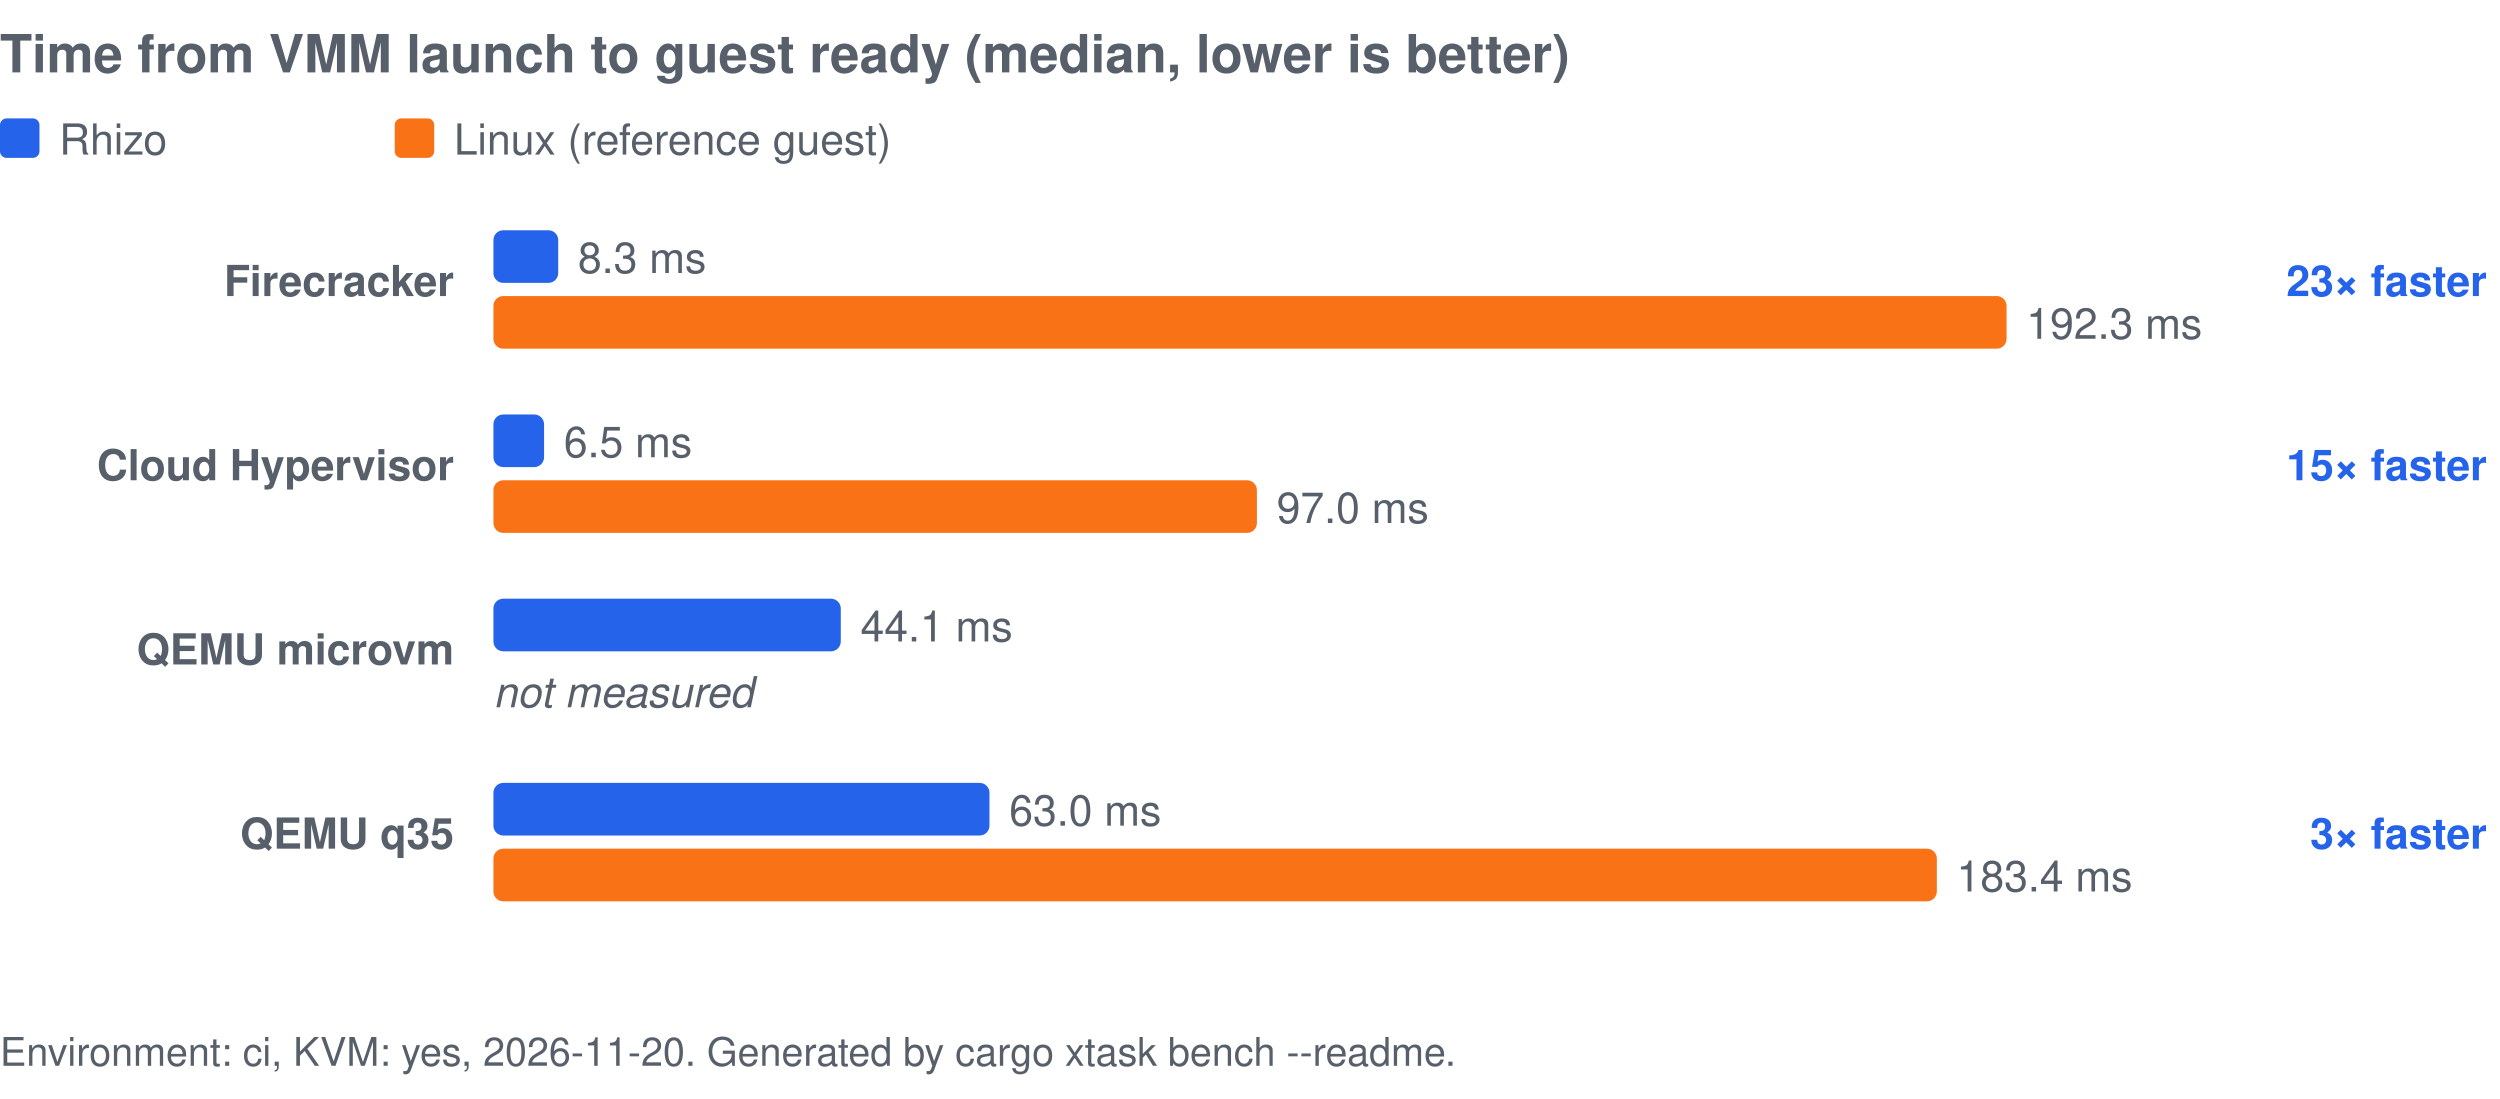
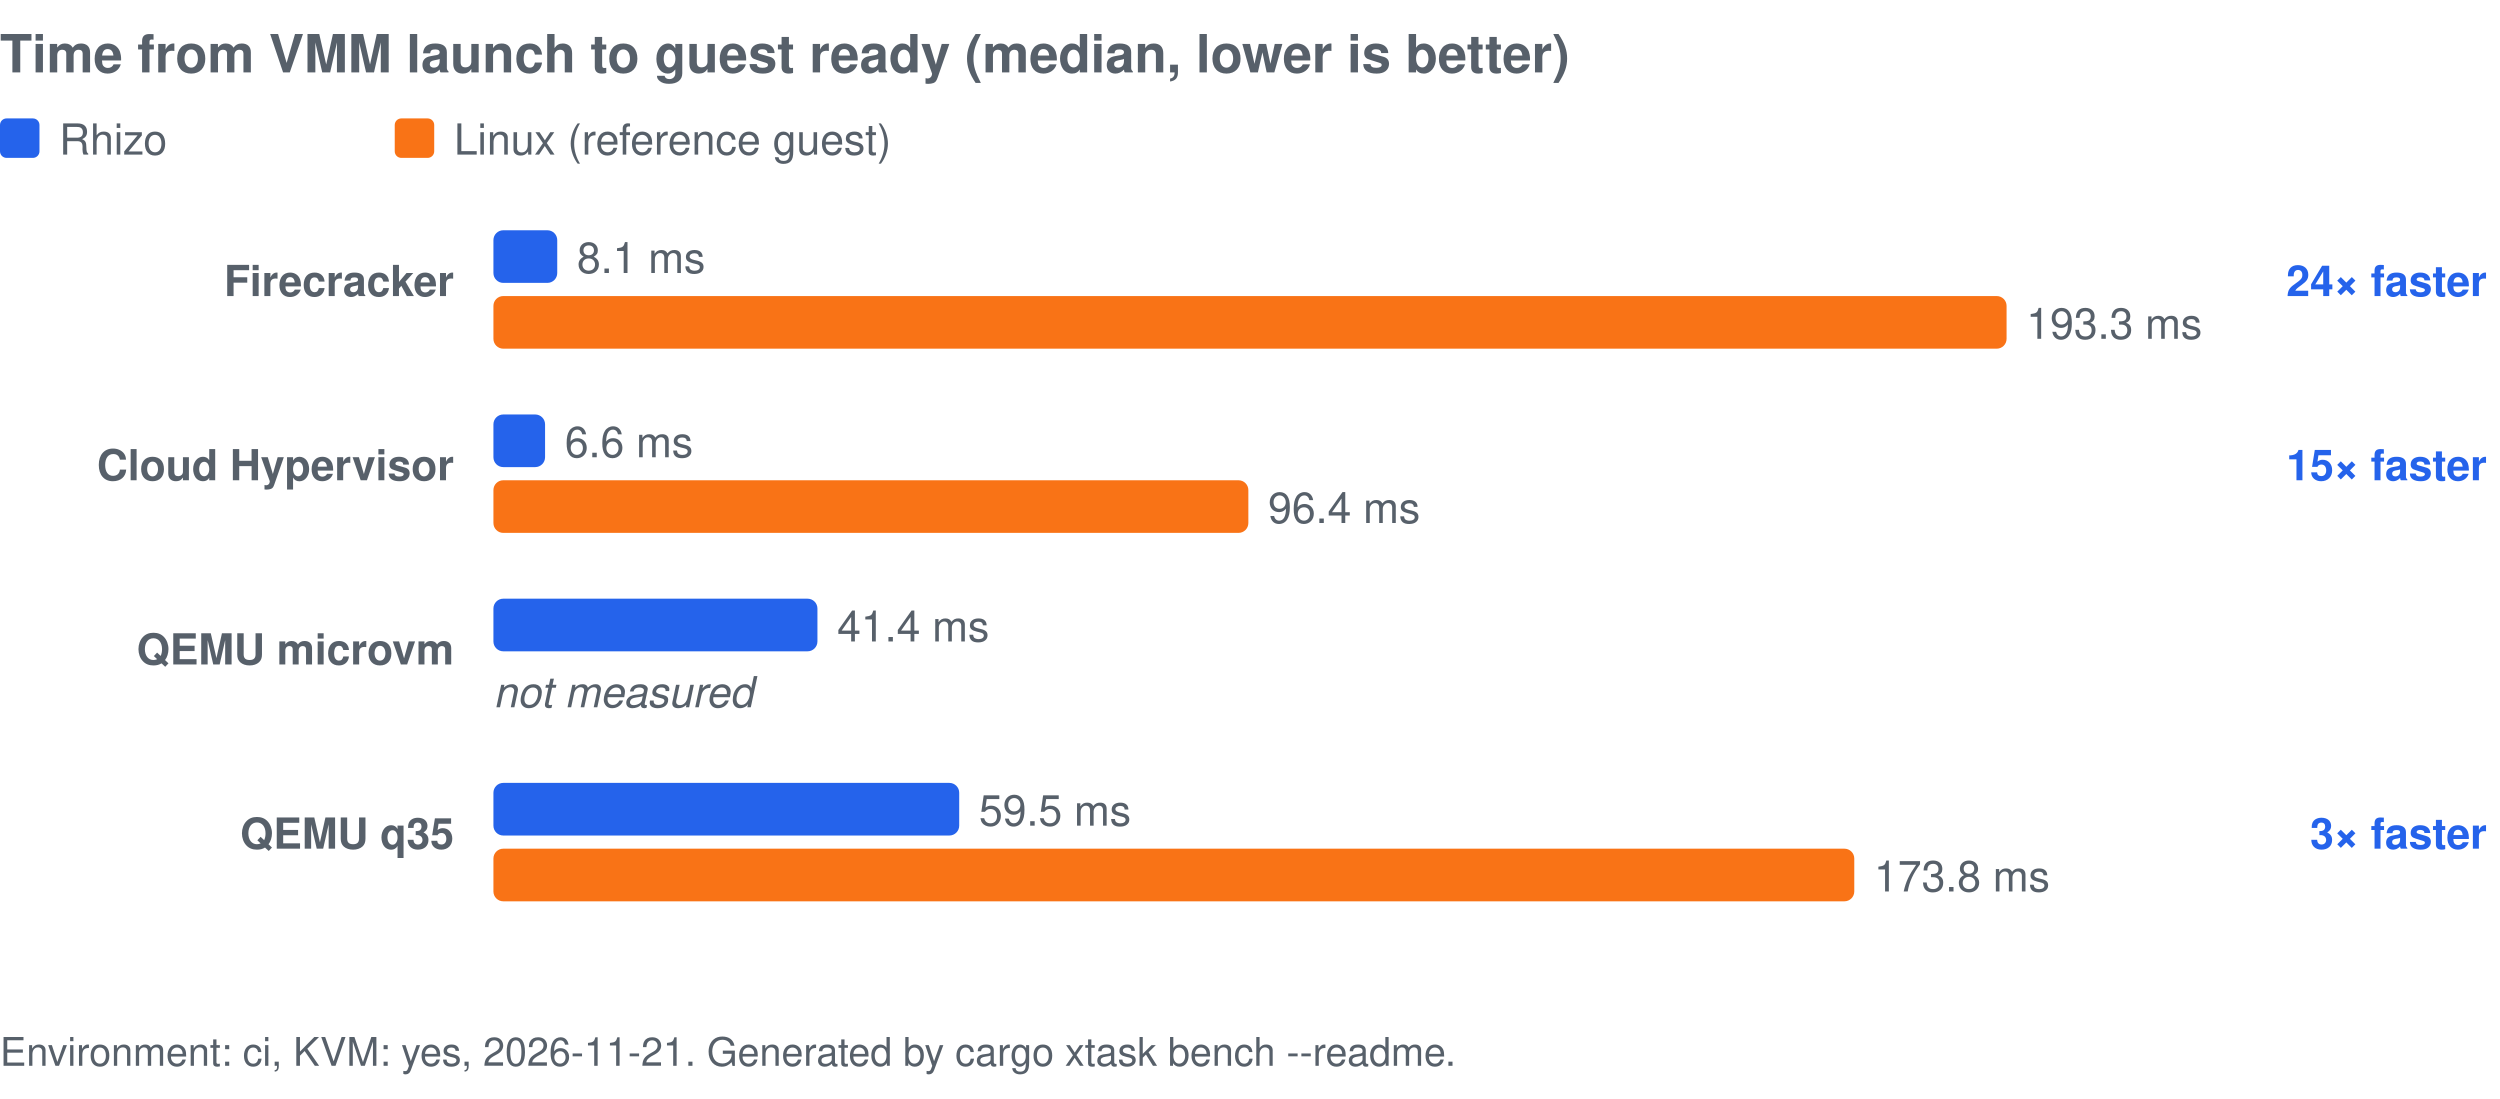
<svg xmlns="http://www.w3.org/2000/svg" width="760" height="334" viewBox="0 0 760 334" font-family="-apple-system, Segoe UI, Helvetica, Arial, sans-serif" font-size="13" fill="#57606a">
  <text x="0" y="22" font-size="16" font-weight="600">Time from VMM launch to guest ready (median, lower is better)</text>
  <rect x="0" y="36" width="12" height="12" rx="2" fill="#2563eb" />
  <text x="18" y="47">Rhizo</text>
  <rect x="120" y="36" width="12" height="12" rx="2" fill="#f97316" />
  <text x="138" y="47">Linux (reference guest)</text>
  <text x="138" y="90" text-anchor="end" font-weight="600">Firecracker</text>
-   <rect x="150" y="70" width="19.7" height="16" rx="3" fill="#2563eb" />
-   <text x="175.7" y="83.0">8.3 ms</text>
+   <rect x="150" y="70" width="19.4" height="16" rx="3" fill="#2563eb" />
+   <text x="175.4" y="83.0">8.1 ms</text>
  <rect x="150" y="90" width="460.0" height="16" rx="3" fill="#f97316" />
-   <text x="616.0" y="103.0">192.3 ms</text>
-   <text x="756" y="90" text-anchor="end" font-weight="600" fill="#2563eb">23× faster</text>
+   <text x="616.0" y="103.0">193.3 ms</text>
+   <text x="756" y="90" text-anchor="end" font-weight="600" fill="#2563eb">24× faster</text>
  <text x="138" y="146" text-anchor="end" font-weight="600">Cloud Hypervisor</text>
-   <rect x="150" y="126" width="15.4" height="16" rx="3" fill="#2563eb" />
-   <text x="171.4" y="139.0">6.5 ms</text>
-   <rect x="150" y="146" width="232.1" height="16" rx="3" fill="#f97316" />
-   <text x="388.1" y="159.0">97.0 ms</text>
+   <rect x="150" y="126" width="15.7" height="16" rx="3" fill="#2563eb" />
+   <text x="171.7" y="139.0">6.6 ms</text>
+   <rect x="150" y="146" width="229.5" height="16" rx="3" fill="#f97316" />
+   <text x="385.5" y="159.0">96.4 ms</text>
  <text x="756" y="146" text-anchor="end" font-weight="600" fill="#2563eb">15× faster</text>
  <text x="138" y="202" text-anchor="end" font-weight="600">QEMU microvm</text>
-   <rect x="150" y="182" width="105.6" height="16" rx="3" fill="#2563eb" />
-   <text x="261.6" y="195.0">44.1 ms</text>
+   <rect x="150" y="182" width="98.5" height="16" rx="3" fill="#2563eb" />
+   <text x="254.5" y="195.0">41.4 ms</text>
  <text x="150" y="215.0" font-style="italic">not measured</text>
  <text x="138" y="258" text-anchor="end" font-weight="600">QEMU q35</text>
-   <rect x="150" y="238" width="150.8" height="16" rx="3" fill="#2563eb" />
-   <text x="306.8" y="251.0">63.0 ms</text>
-   <rect x="150" y="258" width="438.8" height="16" rx="3" fill="#f97316" />
-   <text x="594.8" y="271.0">183.4 ms</text>
+   <rect x="150" y="238" width="141.6" height="16" rx="3" fill="#2563eb" />
+   <text x="297.6" y="251.0">59.5 ms</text>
+   <rect x="150" y="258" width="413.7" height="16" rx="3" fill="#f97316" />
+   <text x="569.7" y="271.0">173.8 ms</text>
  <text x="756" y="258" text-anchor="end" font-weight="600" fill="#2563eb">3× faster</text>
-   <text x="0" y="324" font-size="12">Environment: ci, KVM: yes, 2026-11-20. Generated by cargo xtask bench --readme.</text>
+   <text x="0" y="324" font-size="12">Environment: ci, KVM: yes, 2026-11-21. Generated by cargo xtask bench --readme.</text>
</svg>
